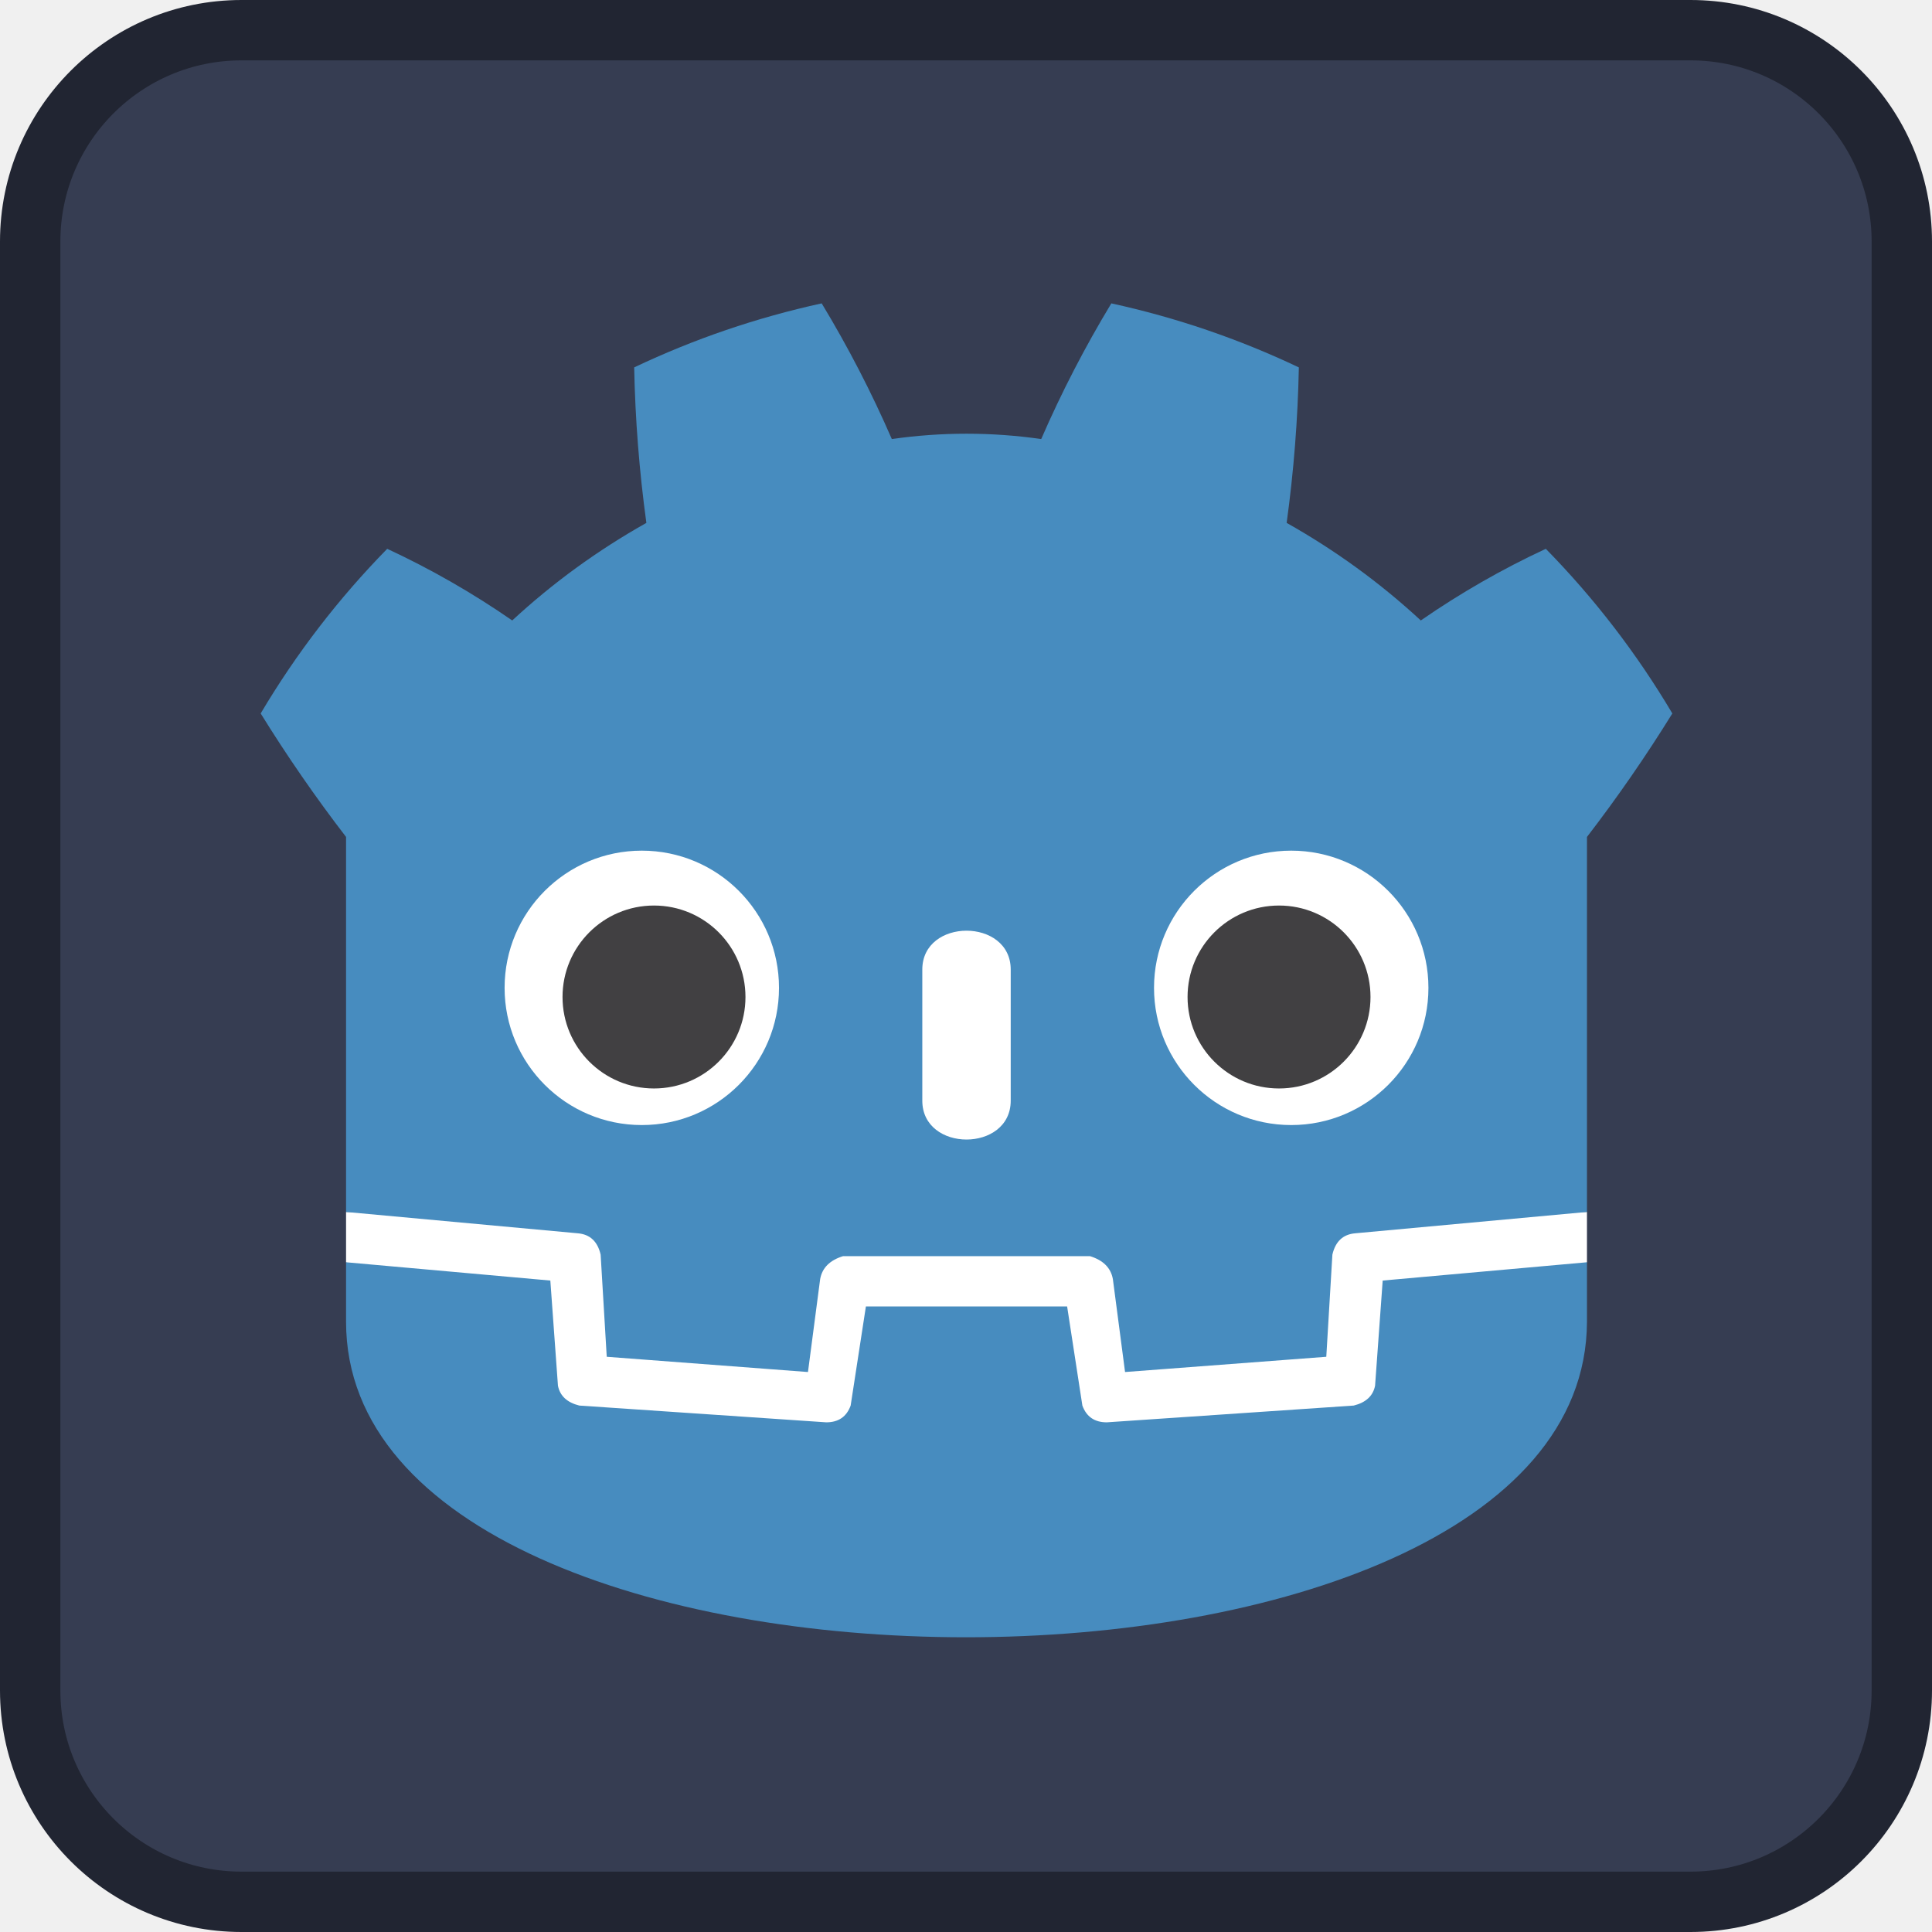
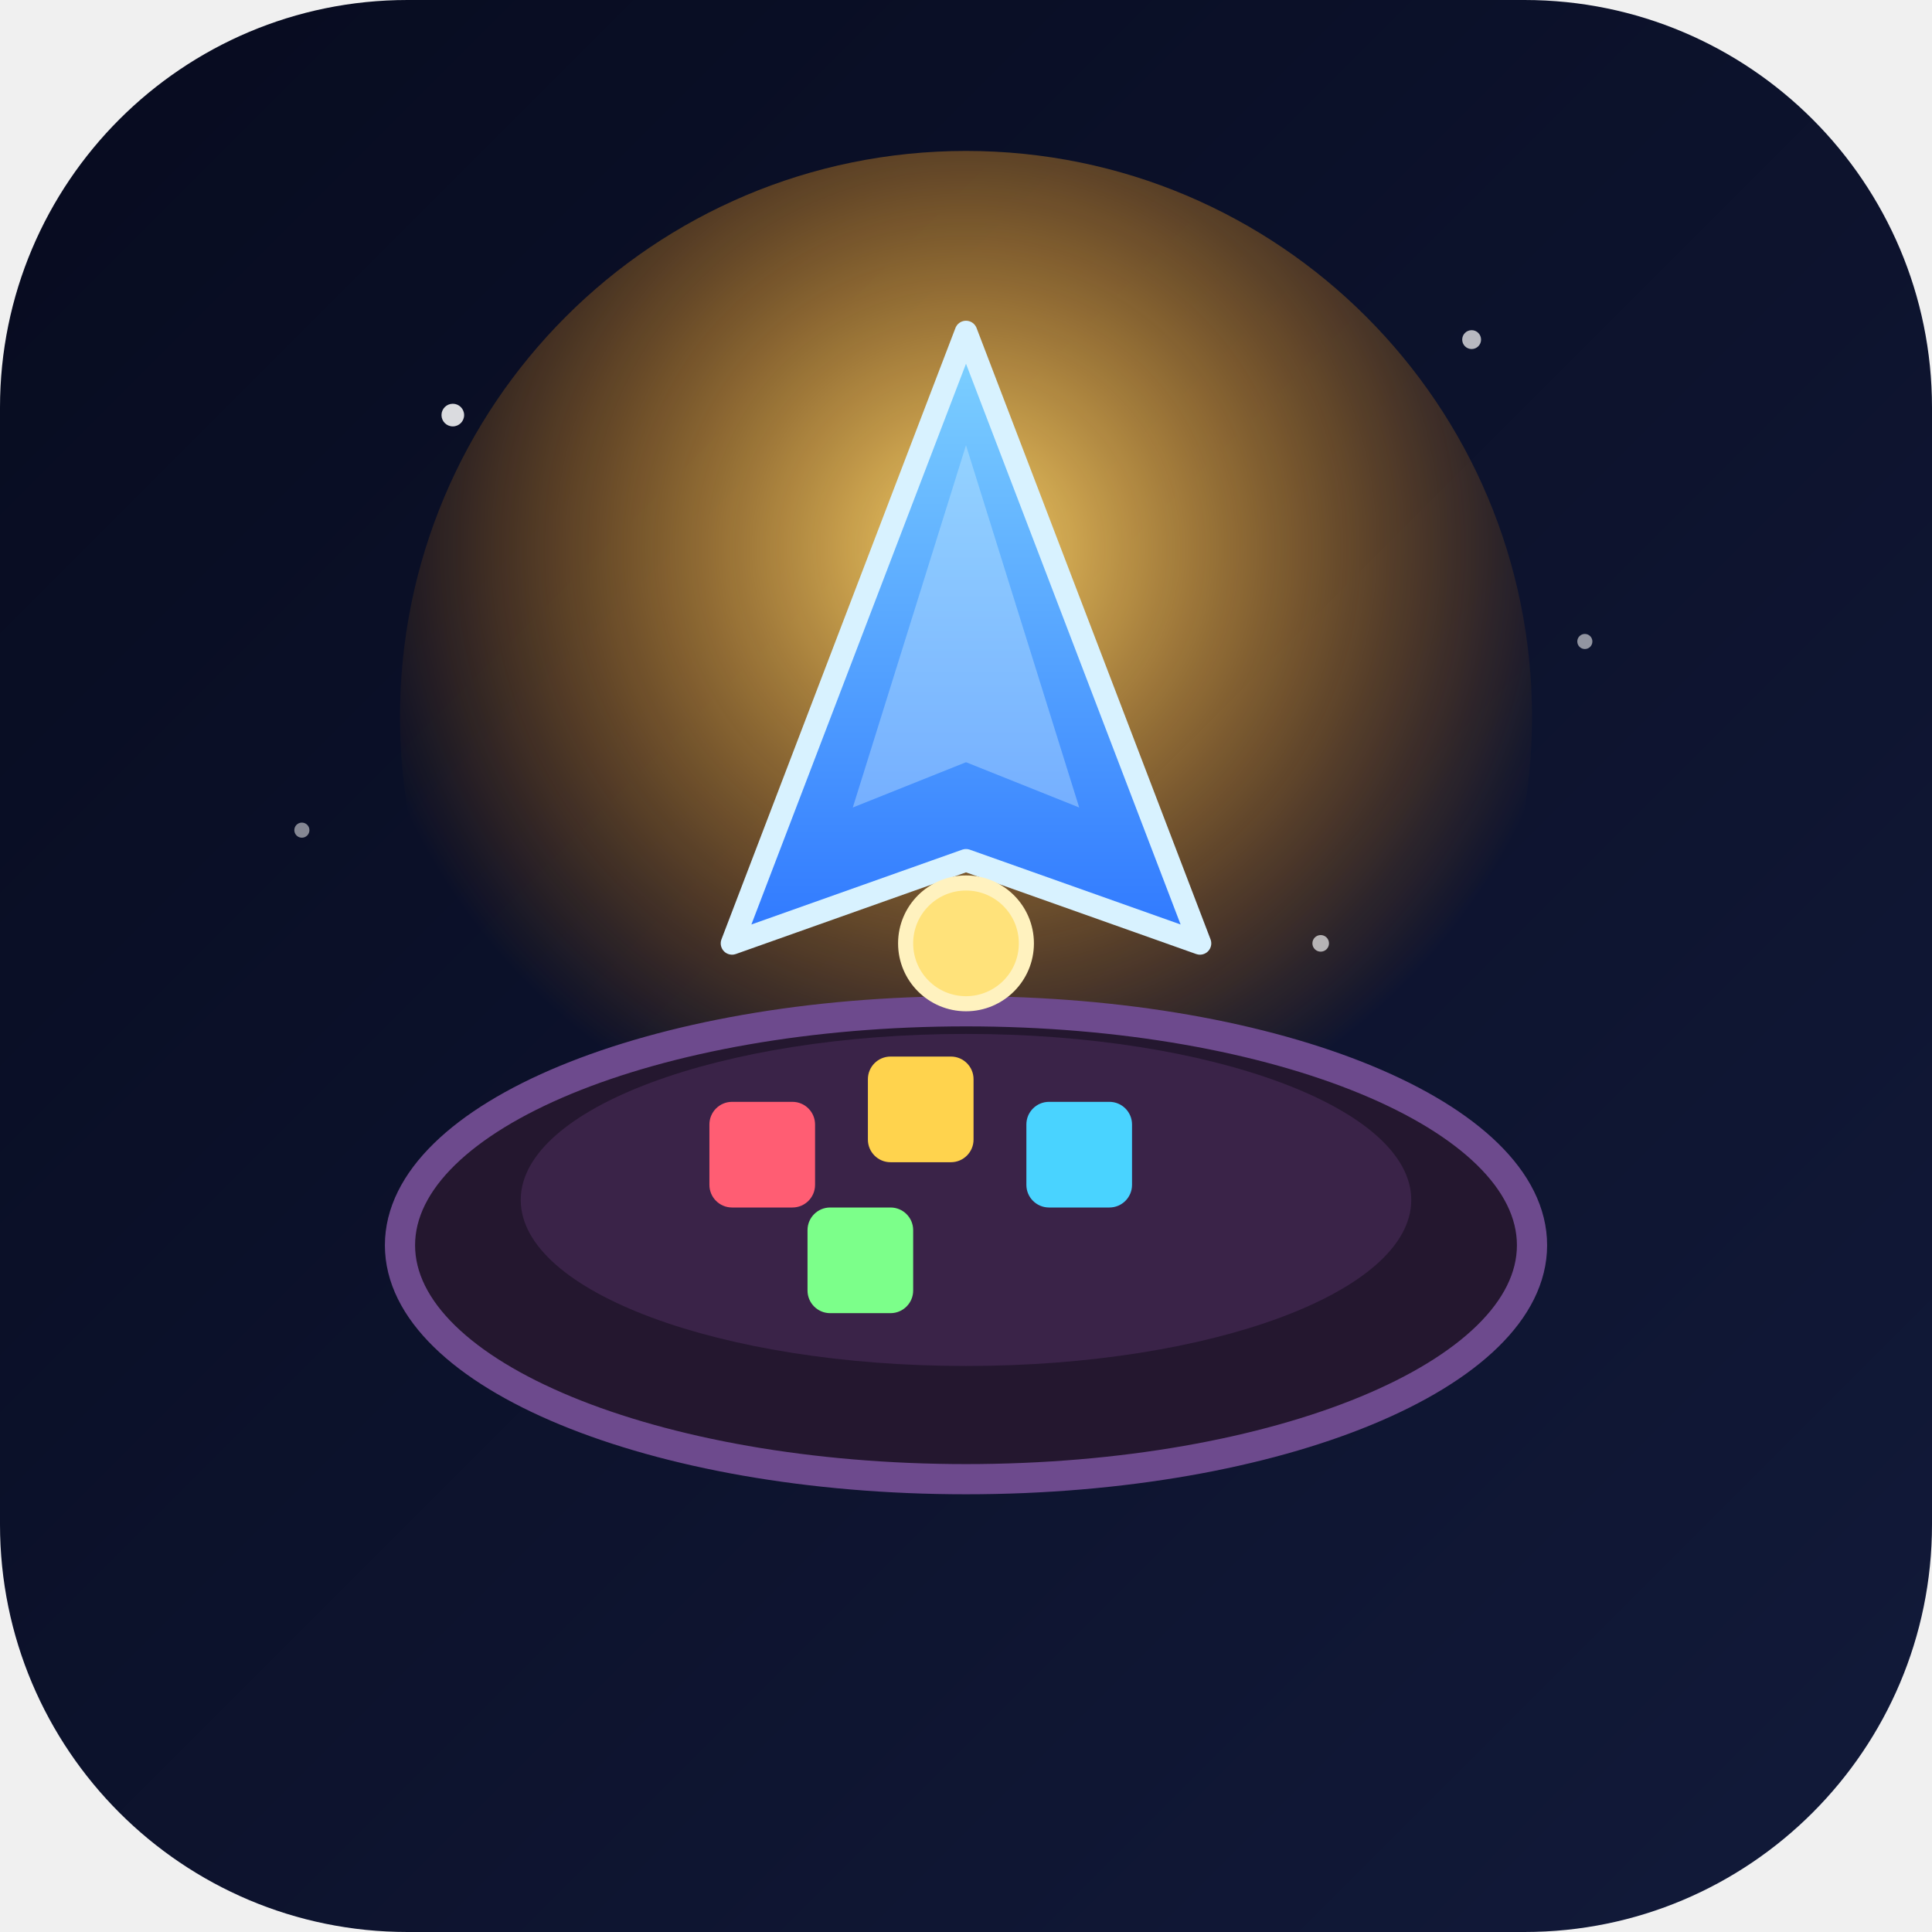
- <svg xmlns="http://www.w3.org/2000/svg" width="128" height="128">
-   <rect width="124" height="124" x="2" y="2" fill="#363d52" stroke="#212532" stroke-width="4" rx="14" />
-   <g fill="#fff" transform="translate(12.322 12.322)scale(.101)">
-     <path d="M105 673v33q407 354 814 0v-33z" />
-     <path fill="#478cbf" d="m105 673 152 14q12 1 15 14l4 67 132 10 8-61q2-11 15-15h162q13 4 15 15l8 61 132-10 4-67q3-13 15-14l152-14V427q30-39 56-81-35-59-83-108-43 20-82 47-40-37-88-64 7-51 8-102-59-28-123-42-26 43-46 89-49-7-98 0-20-46-46-89-64 14-123 42 1 51 8 102-48 27-88 64-39-27-82-47-48 49-83 108 26 42 56 81zm0 33v39c0 276 813 276 814 0v-39l-134 12-5 69q-2 10-14 13l-162 11q-12 0-16-11l-10-65H446l-10 65q-4 11-16 11l-162-11q-12-3-14-13l-5-69z" />
-     <path d="M483 600c0 34 58 34 58 0v-86c0-34-58-34-58 0z" />
-     <circle cx="725" cy="526" r="90" />
-     <circle cx="299" cy="526" r="90" />
-   </g>
-   <g fill="#414042" transform="translate(12.322 12.322)scale(.101)">
-     <circle cx="307" cy="532" r="60" />
-     <circle cx="717" cy="532" r="60" />
-   </g>
+ <svg xmlns="http://www.w3.org/2000/svg" width="512" height="512" viewBox="0 0 512 512">
+   <defs>
+     <linearGradient id="bg" x1="0" y1="0" x2="1" y2="1">
+       <stop offset="0%" stop-color="#070b1f" />
+       <stop offset="100%" stop-color="#121a3a" />
+     </linearGradient>
+     <linearGradient id="ship" x1="0" y1="0" x2="0" y2="1">
+       <stop offset="0%" stop-color="#7fd3ff" />
+       <stop offset="100%" stop-color="#2f78ff" />
+     </linearGradient>
+     <radialGradient id="glow" cx="50%" cy="35%" r="55%">
+       <stop offset="0%" stop-color="#ffd86b" stop-opacity="0.95" />
+       <stop offset="100%" stop-color="#ff8a00" stop-opacity="0" />
+     </radialGradient>
+   </defs>
+   <rect width="512" height="512" rx="108" fill="url(#bg)" />
+   <circle cx="256" cy="190" r="150" fill="url(#glow)" />
+   <circle cx="120" cy="110" r="3" fill="#ffffff" opacity="0.85" />
+   <circle cx="390" cy="90" r="2.5" fill="#ffffff" opacity="0.7" />
+   <circle cx="420" cy="170" r="2" fill="#ffffff" opacity="0.55" />
+   <circle cx="80" cy="220" r="2" fill="#ffffff" opacity="0.5" />
+   <circle cx="350" cy="250" r="2.2" fill="#ffffff" opacity="0.65" />
+   <ellipse cx="256" cy="330" rx="150" ry="62" fill="#24172f" stroke="#6d4a8d" stroke-width="8" />
+   <ellipse cx="256" cy="318" rx="118" ry="44" fill="#3a2348" />
+   <rect x="188" y="292" width="28" height="28" rx="6" fill="#ff5d73" />
+   <rect x="230" y="280" width="28" height="28" rx="6" fill="#ffd34d" />
+   <rect x="272" y="292" width="28" height="28" rx="6" fill="#49d3ff" />
+   <rect x="214" y="320" width="28" height="28" rx="6" fill="#7cff8a" />
+   <path d="M256 88 L318 250 L256 228 L194 250 Z" fill="url(#ship)" stroke="#d8f2ff" stroke-width="6" stroke-linejoin="round" />
+   <path d="M256 118 L286 214 L256 202 L226 214 Z" fill="#d8f2ff" opacity="0.35" />
+   <circle cx="256" cy="250" r="16" fill="#ffe27a" stroke="#fff2bf" stroke-width="4" />
</svg>
